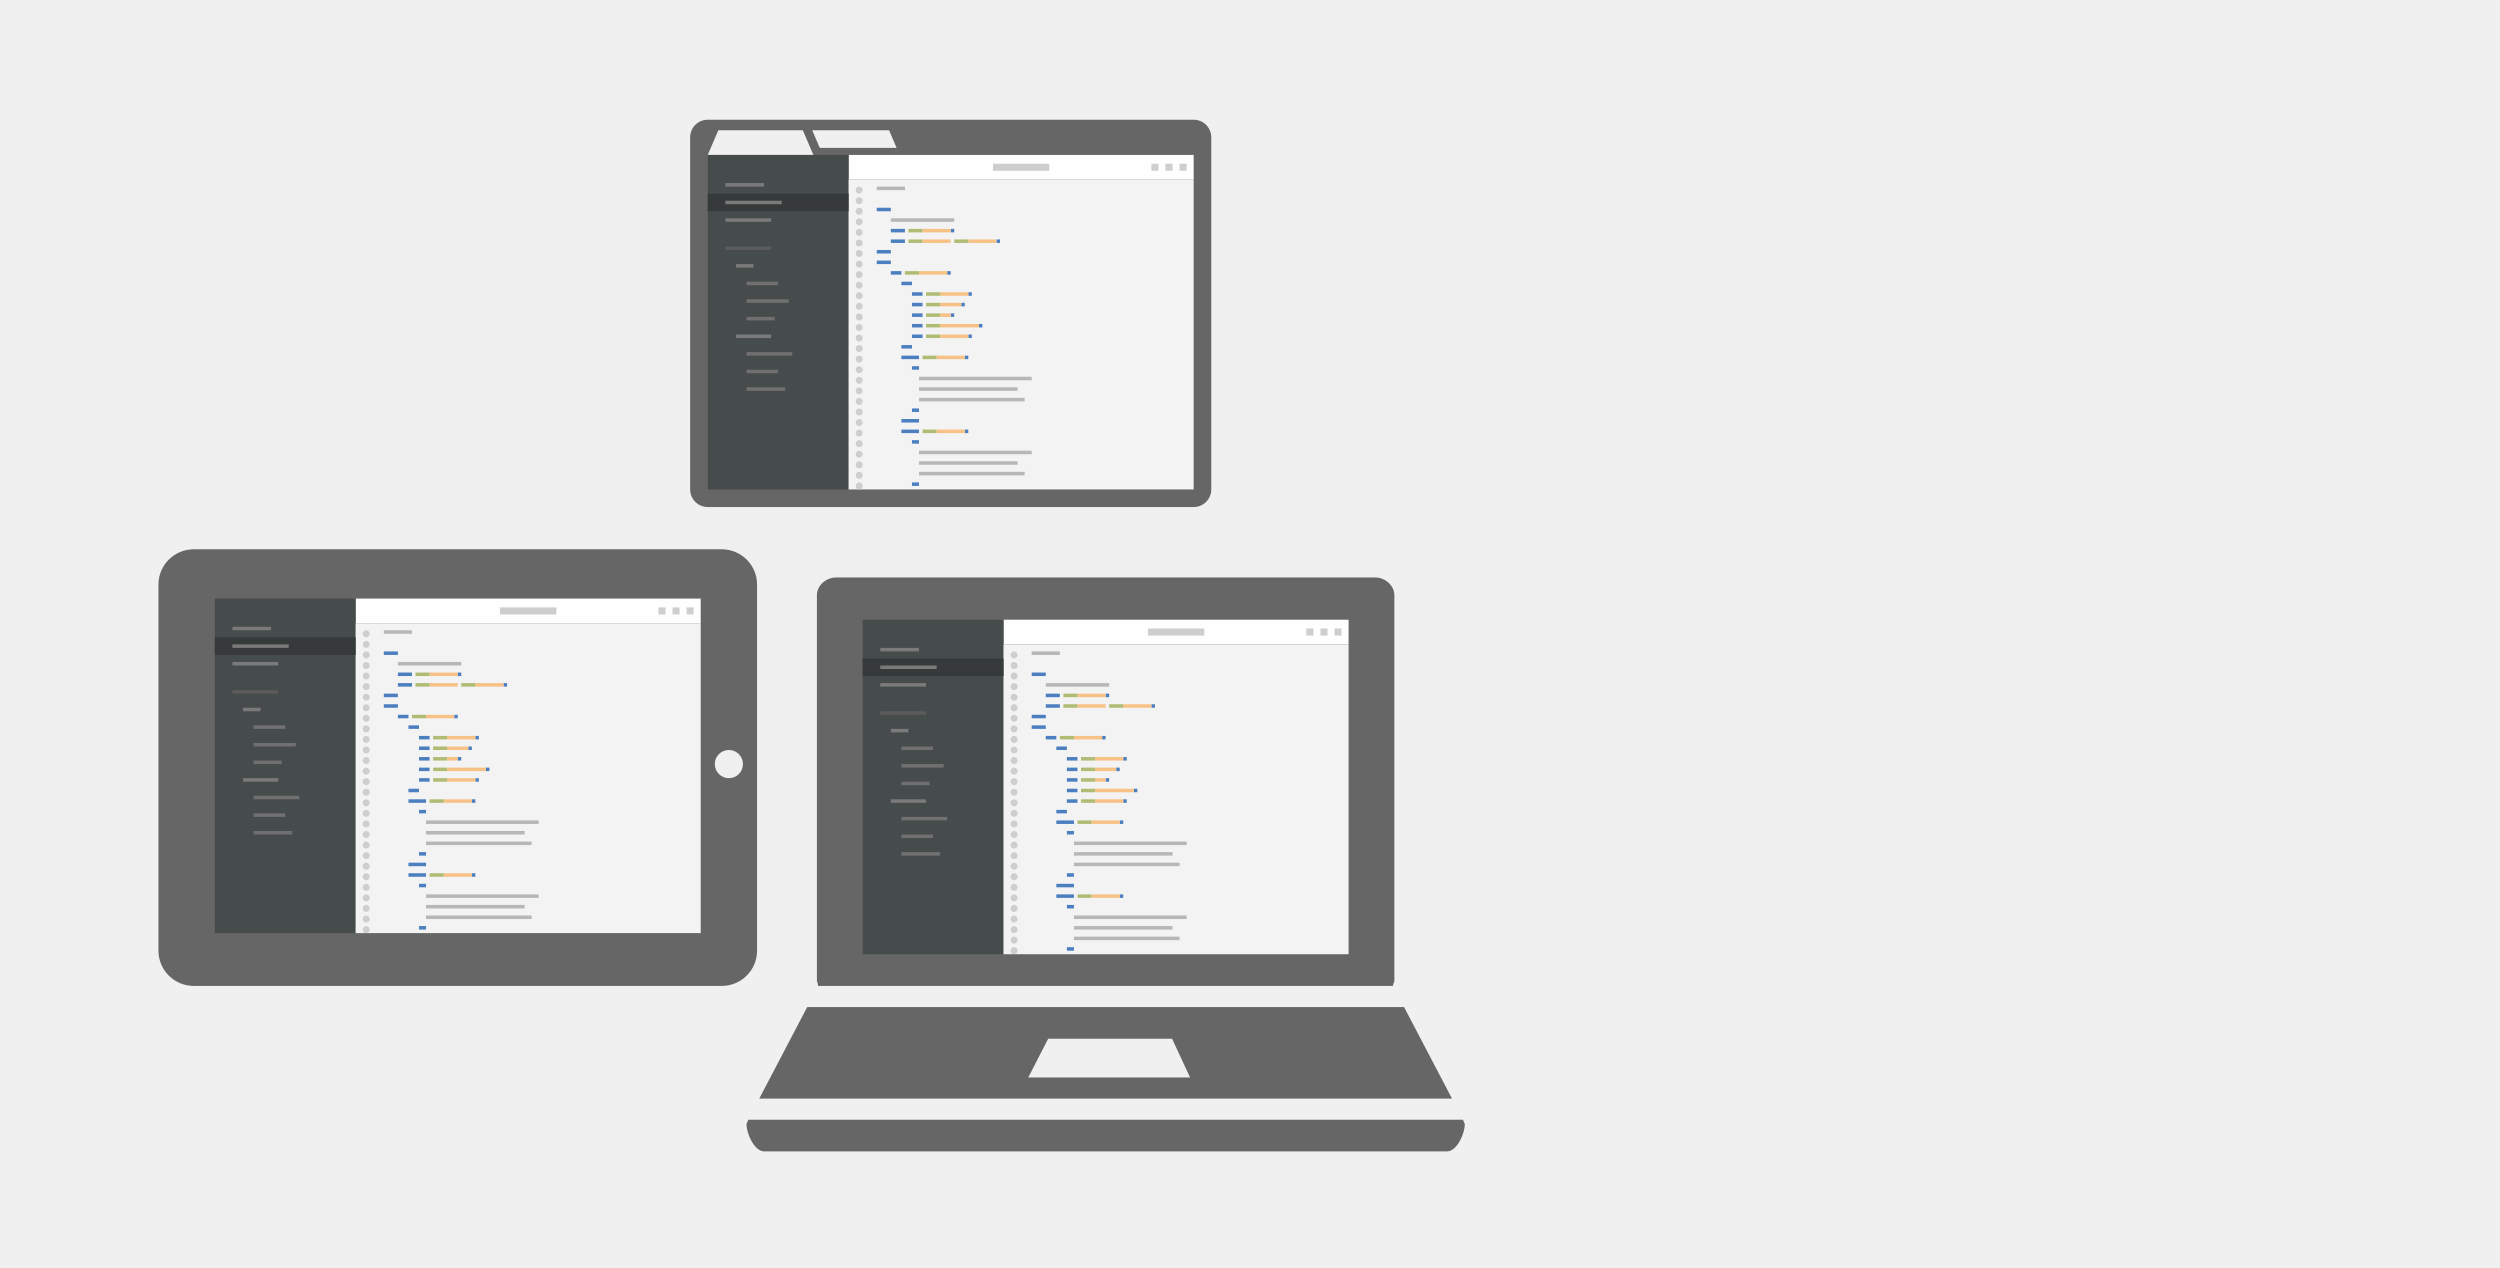
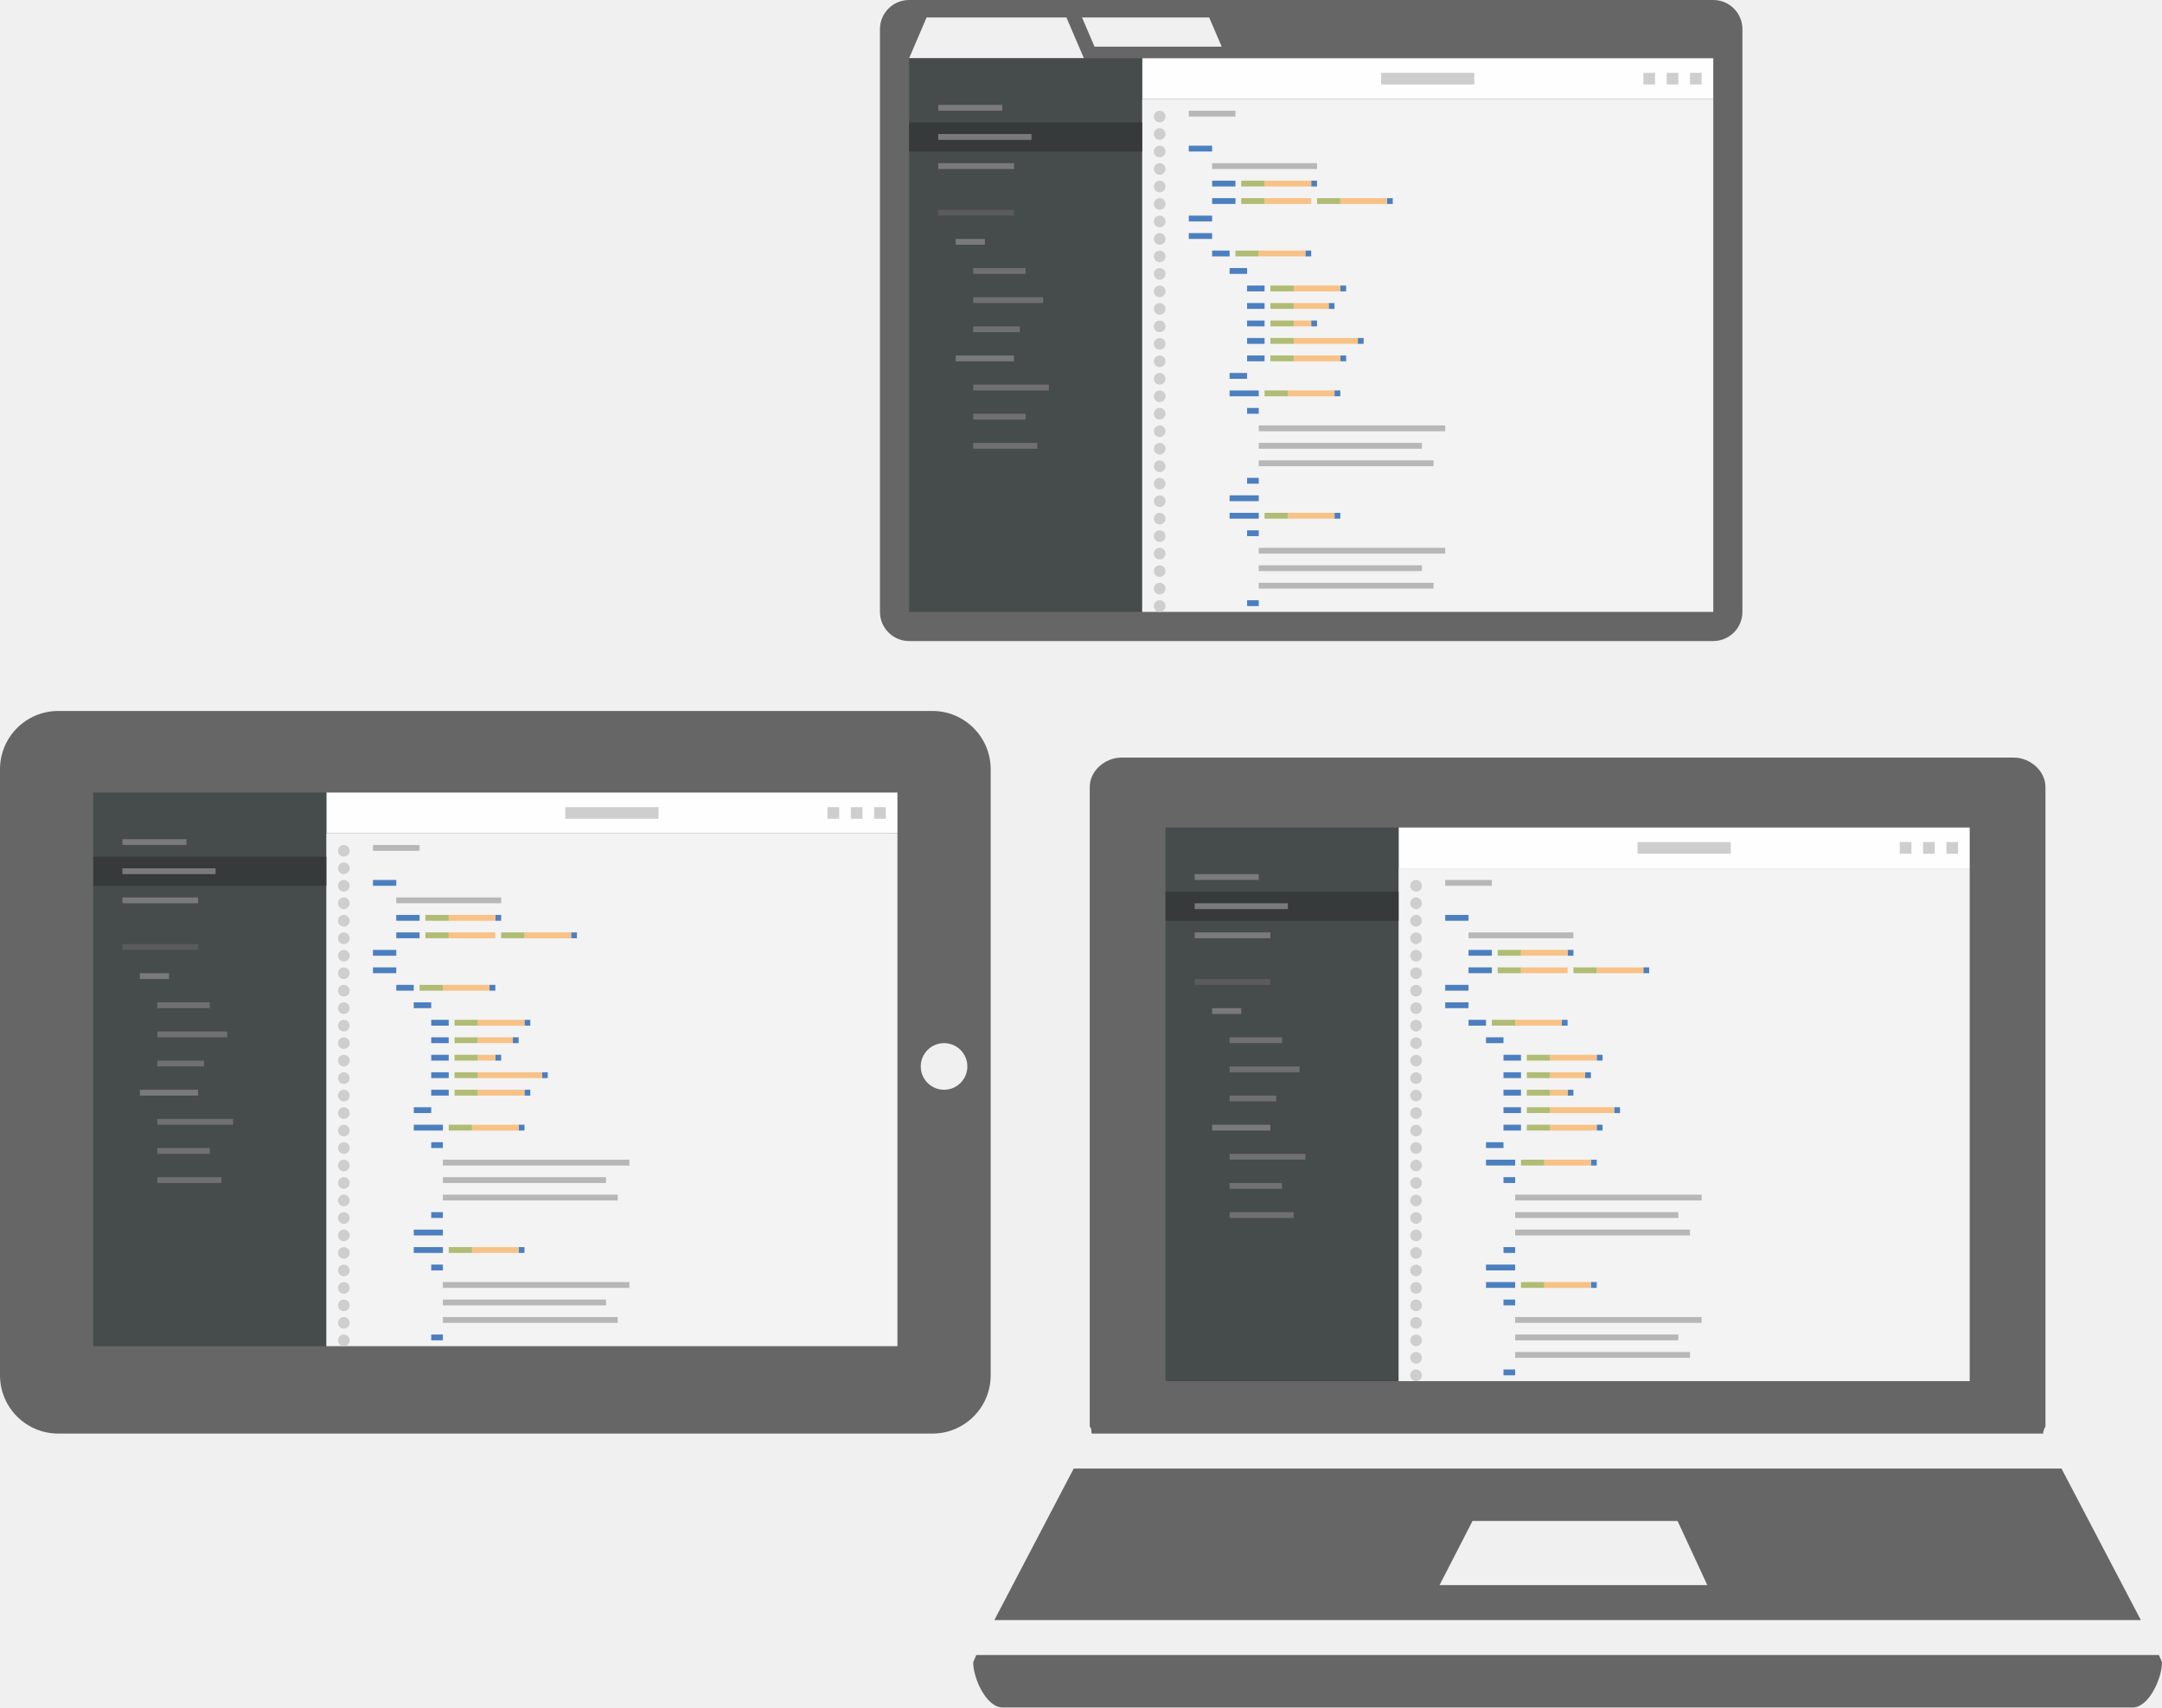
- <svg xmlns="http://www.w3.org/2000/svg" version="1.1" id="Layer_1" x="0px" y="0px" width="710px" height="360px" viewBox="-156.5 564.5 710 360" enable-background="new -156.5 564.5 710 360" xml:space="preserve">
+ <svg xmlns="http://www.w3.org/2000/svg" version="1.1" id="Layer_1" x="0px" y="0px" width="371px" height="293px" viewBox="-111.5 598.5 371 293" enable-background="new -111.5 598.5 371 293" xml:space="preserve">
  <g display="none">
    <g display="inline">
      <linearGradient id="SVGID_1_" gradientUnits="userSpaceOnUse" x1="86.501" y1="355.5" x2="86.501" y2="323.5" gradientTransform="matrix(1 0 0 -1 116 439)">
        <stop offset="0" style="stop-color:#29ABE2" />
        <stop offset="0.476" style="stop-color:#28A9E1" />
        <stop offset="0.664" style="stop-color:#23A2DC" />
        <stop offset="0.801" style="stop-color:#1A96D4" />
        <stop offset="0.913" style="stop-color:#0E85C9" />
        <stop offset="1" style="stop-color:#0071BC" />
      </linearGradient>
      <path fill="url(#SVGID_1_)" d="M218.5,109.5c0,3.3-2.7,6-6,6h-20c-3.3,0-6-2.7-6-6v-20c0-3.3,2.7-6,6-6h20c3.3,0,6,2.7,6,6V109.5z    " />
    </g>
    <g display="inline">
      <path fill="#FFFFFF" d="M214.5,107.5c0,2.2-1.8,4-4,4h-16c-2.2,0-4-1.8-4-4v-16c0-2.2,1.8-4,4-4h16c2.2,0,4,1.8,4,4V107.5z" />
    </g>
    <g display="inline">
      <path fill="#4D4D4D" d="M211.5,90.5v18h-8v-4h4v-10h-4v-4H211.5z" />
    </g>
    <g display="inline">
      <path fill="#4D4D4D" d="M201.5,90.5v4h-4v10h4v4h-8v-18H201.5z" />
    </g>
  </g>
  <path fill="#666666" d="M182.5,598.5h-138c-2.761,0-5,2.239-5,5v100c0,2.761,2.239,5,5,5h138c2.762,0,5-2.239,5-5v-100  C187.5,600.739,185.262,598.5,182.5,598.5z M44.5,608.5l3-7h24l3,7H44.5z M76.319,606.5l-2.143-5H96l2.143,5H76.319z" />
  <g>
    <g>
      <path fill="#666666" d="M58.5,730.5c0-5.521-4.478-10-10-10h-150c-5.523,0-10,4.479-10,10v104c0,5.521,4.477,10,10,10h150    c5.522,0,10-4.479,10-10V730.5z M54.5,781.5c0,2.209-1.791,4-4,4s-4-1.791-4-4s1.791-4,4-4S54.5,779.291,54.5,781.5z" />
    </g>
  </g>
  <g>
    <g>
      <g>
        <g>
          <g>
            <path fill="#666666" d="M242.252,850.5H72.748l-13.616,26h196.735L242.252,850.5z M135.527,870.5l5.657-11h35.188l5.103,11       H135.527z M239.104,844.32c0-0.168,0.164-0.375,0.147-0.538c0.017-0.167,0.248-0.375,0.248-0.539V733.536       c0-2.781-2.653-5.036-5.438-5.036H80.938c-2.785,0-5.438,2.255-5.438,5.036v109.707c0,0.164,0.232,0.321,0.248,0.489       c-0.015,0.162,0.05,0.42,0.05,0.588l0.055,0.18h163.293L239.104,844.32z M258.975,882.5H56.026l-0.526,1.234       c0,2.782,2.259,7.766,5.042,7.766h193.914c2.786,0,5.044-4.982,5.044-7.766L258.975,882.5z" />
          </g>
        </g>
      </g>
    </g>
  </g>
  <g>
    <rect x="84.5" y="608.5" fill="#FEFEFE" width="98" height="7" />
    <rect x="44.5" y="608.5" fill="#464B4C" width="40" height="95" />
    <rect x="84.5" y="615.5" fill="#F3F3F3" width="98" height="88" />
    <circle fill="#CECECE" cx="87.5" cy="618.5" r="1" />
    <circle fill="#CECECE" cx="87.5" cy="621.5" r="1" />
    <circle fill="#CECECE" cx="87.5" cy="624.5" r="1" />
    <circle fill="#CECECE" cx="87.5" cy="627.5" r="1" />
    <circle fill="#CECECE" cx="87.5" cy="630.5" r="1" />
    <circle fill="#CECECE" cx="87.5" cy="633.5" r="1" />
    <circle fill="#CECECE" cx="87.5" cy="636.5" r="1" />
    <circle fill="#CECECE" cx="87.5" cy="639.5" r="1" />
    <circle fill="#CECECE" cx="87.5" cy="642.5" r="1" />
    <circle fill="#CECECE" cx="87.5" cy="645.5" r="1" />
    <circle fill="#CECECE" cx="87.5" cy="648.5" r="1" />
    <circle fill="#CECECE" cx="87.5" cy="651.5" r="1" />
    <circle fill="#CECECE" cx="87.5" cy="654.5" r="1" />
    <circle fill="#CECECE" cx="87.5" cy="657.5" r="1" />
    <circle fill="#CECECE" cx="87.5" cy="660.5" r="1" />
    <circle fill="#CECECE" cx="87.5" cy="663.5" r="1" />
    <circle fill="#CECECE" cx="87.5" cy="666.5" r="1" />
    <circle fill="#CECECE" cx="87.5" cy="669.5" r="1" />
    <circle fill="#CECECE" cx="87.5" cy="672.5" r="1" />
    <circle fill="#CECECE" cx="87.5" cy="675.5" r="1" />
    <circle fill="#CECECE" cx="87.5" cy="678.5" r="1" />
    <circle fill="#CECECE" cx="87.5" cy="681.5" r="1" />
    <circle fill="#CECECE" cx="87.5" cy="684.5" r="1" />
    <circle fill="#CECECE" cx="87.5" cy="687.5" r="1" />
    <circle fill="#CECECE" cx="87.5" cy="690.5" r="1" />
    <circle fill="#CECECE" cx="87.5" cy="693.5" r="1" />
    <circle fill="#CECECE" cx="87.5" cy="696.5" r="1" />
    <circle fill="#CECECE" cx="87.5" cy="699.5" r="1" />
    <circle fill="#CECECE" cx="87.5" cy="702.5" r="1" />
    <rect x="125.5" y="611" fill="#CECECE" width="16" height="2" />
    <rect x="178.5" y="611" fill="#CECECE" width="2" height="2" />
    <rect x="174.5" y="611" fill="#CECECE" width="2" height="2" />
    <rect x="170.5" y="611" fill="#CECECE" width="2" height="2" />
    <rect x="44.5" y="619.5" fill="#363A3A" width="40" height="5" />
    <rect x="49.5" y="621.5" fill="#7A7A7A" width="16" height="1" />
    <rect x="49.5" y="626.5" fill="#7A7A7A" width="13" height="1" />
    <rect x="49.5" y="634.5" fill="#5B5B5B" width="13" height="1" />
    <rect x="52.5" y="639.5" fill="#7A7A7A" width="5" height="1" />
    <rect x="55.5" y="644.5" fill="#707070" width="9" height="1" />
    <rect x="55.5" y="649.5" fill="#707070" width="12" height="1" />
    <rect x="55.5" y="654.5" fill="#707070" width="8" height="1" />
    <rect x="52.5" y="659.5" fill="#7A7A7A" width="10" height="1" />
    <rect x="55.5" y="664.5" fill="#707070" width="13" height="1" />
    <rect x="55.5" y="669.5" fill="#707070" width="9" height="1" />
    <rect x="55.5" y="674.5" fill="#707070" width="11" height="1" />
    <rect x="49.5" y="616.5" fill="#7A7A7A" width="11" height="1" />
    <rect x="96.5" y="632.5" fill="#4C7FC0" width="4" height="1" />
    <rect x="126.5" y="632.5" fill="#4C7FC0" width="1" height="1" />
    <rect x="105.5" y="632.5" fill="#F8C286" width="8" height="1" />
    <rect x="101.5" y="632.5" fill="#B0BC74" width="4" height="1" />
    <rect x="118.5" y="632.5" fill="#F8C286" width="8" height="1" />
    <rect x="114.5" y="632.5" fill="#B0BC74" width="4" height="1" />
    <rect x="96.5" y="641.5" fill="#4C7FC0" width="3" height="1" />
    <rect x="99.5" y="644.5" fill="#4C7FC0" width="3" height="1" />
    <rect x="99.5" y="662.5" fill="#4C7FC0" width="3" height="1" />
    <rect x="99.5" y="665.5" fill="#4C7FC0" width="5" height="1" />
    <rect x="99.5" y="683.5" fill="#4C7FC0" width="5" height="1" />
    <rect x="112.5" y="641.5" fill="#4C7FC0" width="1" height="1" />
    <rect x="104.5" y="641.5" fill="#F8C286" width="8" height="1" />
    <rect x="100.5" y="641.5" fill="#B0BC74" width="4" height="1" />
    <rect x="102.5" y="647.5" fill="#4C7FC0" width="3" height="1" />
    <rect x="118.5" y="647.5" fill="#4C7FC0" width="1" height="1" />
    <rect x="110.5" y="647.5" fill="#F8C286" width="8" height="1" />
    <rect x="106.5" y="647.5" fill="#B0BC74" width="4" height="1" />
    <rect x="117.5" y="665.5" fill="#4C7FC0" width="1" height="1" />
    <rect x="109.5" y="665.5" fill="#F8C286" width="8" height="1" />
    <rect x="105.5" y="665.5" fill="#B0BC74" width="4" height="1" />
    <rect x="102.5" y="650.5" fill="#4C7FC0" width="3" height="1" />
    <rect x="116.5" y="650.5" fill="#4C7FC0" width="1" height="1" />
    <rect x="110.5" y="650.5" fill="#F8C286" width="6" height="1" />
    <rect x="106.5" y="650.5" fill="#B0BC74" width="4" height="1" />
    <rect x="102.5" y="668.5" fill="#4C7FC0" width="2" height="1" />
    <rect x="104.5" y="671.5" fill="#B7B7B7" width="32" height="1" />
    <rect x="104.5" y="674.5" fill="#B7B7B7" width="28" height="1" />
    <rect x="104.5" y="677.5" fill="#B7B7B7" width="30" height="1" />
    <rect x="102.5" y="680.5" fill="#4C7FC0" width="2" height="1" />
    <rect x="99.5" y="686.5" fill="#4C7FC0" width="5" height="1" />
    <rect x="117.5" y="686.5" fill="#4C7FC0" width="1" height="1" />
    <rect x="109.5" y="686.5" fill="#F8C286" width="8" height="1" />
    <rect x="105.5" y="686.5" fill="#B0BC74" width="4" height="1" />
    <rect x="102.5" y="689.5" fill="#4C7FC0" width="2" height="1" />
    <rect x="104.5" y="692.5" fill="#B7B7B7" width="32" height="1" />
    <rect x="104.5" y="695.5" fill="#B7B7B7" width="28" height="1" />
    <rect x="104.5" y="698.5" fill="#B7B7B7" width="30" height="1" />
    <rect x="102.5" y="701.5" fill="#4C7FC0" width="2" height="1" />
    <rect x="102.5" y="653.5" fill="#4C7FC0" width="3" height="1" />
    <rect x="113.5" y="653.5" fill="#4C7FC0" width="1" height="1" />
    <rect x="110.5" y="653.5" fill="#F8C286" width="3" height="1" />
    <rect x="106.5" y="653.5" fill="#B0BC74" width="4" height="1" />
    <rect x="102.5" y="656.5" fill="#4C7FC0" width="3" height="1" />
    <rect x="121.5" y="656.5" fill="#4C7FC0" width="1" height="1" />
    <rect x="110.5" y="656.5" fill="#F8C286" width="11" height="1" />
    <rect x="106.5" y="656.5" fill="#B0BC74" width="4" height="1" />
    <rect x="102.5" y="659.5" fill="#4C7FC0" width="3" height="1" />
    <rect x="118.5" y="659.5" fill="#4C7FC0" width="1" height="1" />
    <rect x="110.5" y="659.5" fill="#F8C286" width="8" height="1" />
    <rect x="106.5" y="659.5" fill="#B0BC74" width="4" height="1" />
    <rect x="96.5" y="629.5" fill="#4C7FC0" width="4" height="1" />
    <rect x="92.5" y="623.5" fill="#4C7FC0" width="4" height="1" />
    <rect x="92.5" y="635.5" fill="#4C7FC0" width="4" height="1" />
    <rect x="92.5" y="638.5" fill="#4C7FC0" width="4" height="1" />
    <rect x="92.5" y="617.5" fill="#B7B7B7" width="8" height="1" />
    <rect x="113.5" y="629.5" fill="#4C7FC0" width="1" height="1" />
    <rect x="105.5" y="629.5" fill="#F8C286" width="8" height="1" />
    <rect x="101.5" y="629.5" fill="#B0BC74" width="4" height="1" />
    <rect x="96.5" y="626.5" fill="#B7B7B7" width="18" height="1" />
  </g>
  <g>
    <rect x="-55.5" y="734.5" fill="#FEFEFE" width="98" height="7" />
    <rect x="-95.5" y="734.5" fill="#464B4C" width="40" height="95" />
    <rect x="-55.5" y="741.5" fill="#F3F3F3" width="98" height="88" />
    <circle fill="#CECECE" cx="-52.5" cy="744.5" r="1" />
    <circle fill="#CECECE" cx="-52.5" cy="747.5" r="1" />
    <circle fill="#CECECE" cx="-52.5" cy="750.5" r="1" />
    <circle fill="#CECECE" cx="-52.5" cy="753.5" r="1" />
    <circle fill="#CECECE" cx="-52.5" cy="756.5" r="1" />
    <circle fill="#CECECE" cx="-52.5" cy="759.5" r="1" />
    <circle fill="#CECECE" cx="-52.5" cy="762.5" r="1" />
    <circle fill="#CECECE" cx="-52.5" cy="765.5" r="1" />
    <circle fill="#CECECE" cx="-52.5" cy="768.5" r="1" />
    <circle fill="#CECECE" cx="-52.5" cy="771.5" r="1" />
    <circle fill="#CECECE" cx="-52.5" cy="774.5" r="1" />
    <circle fill="#CECECE" cx="-52.5" cy="777.5" r="1" />
    <circle fill="#CECECE" cx="-52.5" cy="780.5" r="1" />
    <circle fill="#CECECE" cx="-52.5" cy="783.5" r="1" />
    <circle fill="#CECECE" cx="-52.5" cy="786.5" r="1" />
    <circle fill="#CECECE" cx="-52.5" cy="789.5" r="1" />
    <circle fill="#CECECE" cx="-52.5" cy="792.5" r="1" />
    <circle fill="#CECECE" cx="-52.5" cy="795.5" r="1" />
    <circle fill="#CECECE" cx="-52.5" cy="798.5" r="1" />
    <circle fill="#CECECE" cx="-52.5" cy="801.5" r="1" />
    <circle fill="#CECECE" cx="-52.5" cy="804.5" r="1" />
    <circle fill="#CECECE" cx="-52.5" cy="807.5" r="1" />
    <circle fill="#CECECE" cx="-52.5" cy="810.5" r="1" />
    <circle fill="#CECECE" cx="-52.5" cy="813.5" r="1" />
    <circle fill="#CECECE" cx="-52.5" cy="816.5" r="1" />
    <circle fill="#CECECE" cx="-52.5" cy="819.5" r="1" />
    <circle fill="#CECECE" cx="-52.5" cy="822.5" r="1" />
    <circle fill="#CECECE" cx="-52.5" cy="825.5" r="1" />
    <circle fill="#CECECE" cx="-52.5" cy="828.5" r="1" />
    <rect x="-14.5" y="737" fill="#CECECE" width="16" height="2" />
    <rect x="38.5" y="737" fill="#CECECE" width="2" height="2" />
    <rect x="34.5" y="737" fill="#CECECE" width="2" height="2" />
    <rect x="30.5" y="737" fill="#CECECE" width="2" height="2" />
    <rect x="-95.5" y="745.5" fill="#363A3A" width="40" height="5" />
    <rect x="-90.5" y="747.5" fill="#7A7A7A" width="16" height="1" />
    <rect x="-90.5" y="752.5" fill="#7A7A7A" width="13" height="1" />
    <rect x="-90.5" y="760.5" fill="#5B5B5B" width="13" height="1" />
    <rect x="-87.5" y="765.5" fill="#7A7A7A" width="5" height="1" />
    <rect x="-84.5" y="770.5" fill="#707070" width="9" height="1" />
    <rect x="-84.5" y="775.5" fill="#707070" width="12" height="1" />
    <rect x="-84.5" y="780.5" fill="#707070" width="8" height="1" />
    <rect x="-87.5" y="785.5" fill="#7A7A7A" width="10" height="1" />
    <rect x="-84.5" y="790.5" fill="#707070" width="13" height="1" />
    <rect x="-84.5" y="795.5" fill="#707070" width="9" height="1" />
    <rect x="-84.5" y="800.5" fill="#707070" width="11" height="1" />
    <rect x="-90.5" y="742.5" fill="#7A7A7A" width="11" height="1" />
    <rect x="-43.5" y="758.5" fill="#4C7FC0" width="4" height="1" />
    <rect x="-13.5" y="758.5" fill="#4C7FC0" width="1" height="1" />
    <rect x="-34.5" y="758.5" fill="#F8C286" width="8" height="1" />
    <rect x="-38.5" y="758.5" fill="#B0BC74" width="4" height="1" />
    <rect x="-21.5" y="758.5" fill="#F8C286" width="8" height="1" />
    <rect x="-25.5" y="758.5" fill="#B0BC74" width="4" height="1" />
    <rect x="-43.5" y="767.5" fill="#4C7FC0" width="3" height="1" />
    <rect x="-40.5" y="770.5" fill="#4C7FC0" width="3" height="1" />
    <rect x="-40.5" y="788.5" fill="#4C7FC0" width="3" height="1" />
    <rect x="-40.5" y="791.5" fill="#4C7FC0" width="5" height="1" />
    <rect x="-40.5" y="809.5" fill="#4C7FC0" width="5" height="1" />
    <rect x="-27.5" y="767.5" fill="#4C7FC0" width="1" height="1" />
    <rect x="-35.5" y="767.5" fill="#F8C286" width="8" height="1" />
    <rect x="-39.5" y="767.5" fill="#B0BC74" width="4" height="1" />
    <rect x="-37.5" y="773.5" fill="#4C7FC0" width="3" height="1" />
    <rect x="-21.5" y="773.5" fill="#4C7FC0" width="1" height="1" />
    <rect x="-29.5" y="773.5" fill="#F8C286" width="8" height="1" />
    <rect x="-33.5" y="773.5" fill="#B0BC74" width="4" height="1" />
    <rect x="-22.5" y="791.5" fill="#4C7FC0" width="1" height="1" />
    <rect x="-30.5" y="791.5" fill="#F8C286" width="8" height="1" />
    <rect x="-34.5" y="791.5" fill="#B0BC74" width="4" height="1" />
    <rect x="-37.5" y="776.5" fill="#4C7FC0" width="3" height="1" />
    <rect x="-23.5" y="776.5" fill="#4C7FC0" width="1" height="1" />
    <rect x="-29.5" y="776.5" fill="#F8C286" width="6" height="1" />
    <rect x="-33.5" y="776.5" fill="#B0BC74" width="4" height="1" />
    <rect x="-37.5" y="794.5" fill="#4C7FC0" width="2" height="1" />
    <rect x="-35.5" y="797.5" fill="#B7B7B7" width="32" height="1" />
    <rect x="-35.5" y="800.5" fill="#B7B7B7" width="28" height="1" />
    <rect x="-35.5" y="803.5" fill="#B7B7B7" width="30" height="1" />
    <rect x="-37.5" y="806.5" fill="#4C7FC0" width="2" height="1" />
    <rect x="-40.5" y="812.5" fill="#4C7FC0" width="5" height="1" />
    <rect x="-22.5" y="812.5" fill="#4C7FC0" width="1" height="1" />
    <rect x="-30.5" y="812.5" fill="#F8C286" width="8" height="1" />
    <rect x="-34.5" y="812.5" fill="#B0BC74" width="4" height="1" />
    <rect x="-37.5" y="815.5" fill="#4C7FC0" width="2" height="1" />
    <rect x="-35.5" y="818.5" fill="#B7B7B7" width="32" height="1" />
    <rect x="-35.5" y="821.5" fill="#B7B7B7" width="28" height="1" />
    <rect x="-35.5" y="824.5" fill="#B7B7B7" width="30" height="1" />
    <rect x="-37.5" y="827.5" fill="#4C7FC0" width="2" height="1" />
    <rect x="-37.5" y="779.5" fill="#4C7FC0" width="3" height="1" />
    <rect x="-26.5" y="779.5" fill="#4C7FC0" width="1" height="1" />
    <rect x="-29.5" y="779.5" fill="#F8C286" width="3" height="1" />
    <rect x="-33.5" y="779.5" fill="#B0BC74" width="4" height="1" />
    <rect x="-37.5" y="782.5" fill="#4C7FC0" width="3" height="1" />
    <rect x="-18.5" y="782.5" fill="#4C7FC0" width="1" height="1" />
    <rect x="-29.5" y="782.5" fill="#F8C286" width="11" height="1" />
    <rect x="-33.5" y="782.5" fill="#B0BC74" width="4" height="1" />
    <rect x="-37.5" y="785.5" fill="#4C7FC0" width="3" height="1" />
    <rect x="-21.5" y="785.5" fill="#4C7FC0" width="1" height="1" />
    <rect x="-29.5" y="785.5" fill="#F8C286" width="8" height="1" />
    <rect x="-33.5" y="785.5" fill="#B0BC74" width="4" height="1" />
    <rect x="-43.5" y="755.5" fill="#4C7FC0" width="4" height="1" />
    <rect x="-47.5" y="749.5" fill="#4C7FC0" width="4" height="1" />
    <rect x="-47.5" y="761.5" fill="#4C7FC0" width="4" height="1" />
    <rect x="-47.5" y="764.5" fill="#4C7FC0" width="4" height="1" />
    <rect x="-47.5" y="743.5" fill="#B7B7B7" width="8" height="1" />
    <rect x="-26.5" y="755.5" fill="#4C7FC0" width="1" height="1" />
    <rect x="-34.5" y="755.5" fill="#F8C286" width="8" height="1" />
    <rect x="-38.5" y="755.5" fill="#B0BC74" width="4" height="1" />
    <rect x="-43.5" y="752.5" fill="#B7B7B7" width="18" height="1" />
  </g>
  <g>
    <rect x="128.5" y="740.5" fill="#FEFEFE" width="98" height="7" />
    <rect x="88.5" y="740.5" fill="#464B4C" width="40" height="95" />
    <rect x="128.5" y="747.5" fill="#F3F3F3" width="98" height="88" />
    <circle fill="#CECECE" cx="131.5" cy="750.5" r="1" />
    <circle fill="#CECECE" cx="131.5" cy="753.5" r="1" />
    <circle fill="#CECECE" cx="131.5" cy="756.5" r="1" />
    <circle fill="#CECECE" cx="131.5" cy="759.5" r="1" />
    <circle fill="#CECECE" cx="131.5" cy="762.5" r="1" />
    <circle fill="#CECECE" cx="131.5" cy="765.5" r="1" />
    <circle fill="#CECECE" cx="131.5" cy="768.5" r="1" />
    <circle fill="#CECECE" cx="131.5" cy="771.5" r="1" />
    <circle fill="#CECECE" cx="131.5" cy="774.5" r="1" />
    <circle fill="#CECECE" cx="131.5" cy="777.5" r="1" />
    <circle fill="#CECECE" cx="131.5" cy="780.5" r="1" />
    <circle fill="#CECECE" cx="131.5" cy="783.5" r="1" />
    <circle fill="#CECECE" cx="131.5" cy="786.5" r="1" />
    <circle fill="#CECECE" cx="131.5" cy="789.5" r="1" />
    <circle fill="#CECECE" cx="131.5" cy="792.5" r="1" />
    <circle fill="#CECECE" cx="131.5" cy="795.5" r="1" />
    <circle fill="#CECECE" cx="131.5" cy="798.5" r="1" />
    <circle fill="#CECECE" cx="131.5" cy="801.5" r="1" />
    <circle fill="#CECECE" cx="131.5" cy="804.5" r="1" />
    <circle fill="#CECECE" cx="131.5" cy="807.5" r="1" />
    <circle fill="#CECECE" cx="131.5" cy="810.5" r="1" />
    <circle fill="#CECECE" cx="131.5" cy="813.5" r="1" />
    <circle fill="#CECECE" cx="131.5" cy="816.5" r="1" />
    <circle fill="#CECECE" cx="131.5" cy="819.5" r="1" />
    <circle fill="#CECECE" cx="131.5" cy="822.5" r="1" />
    <circle fill="#CECECE" cx="131.5" cy="825.5" r="1" />
    <circle fill="#CECECE" cx="131.5" cy="828.5" r="1" />
    <circle fill="#CECECE" cx="131.5" cy="831.5" r="1" />
    <circle fill="#CECECE" cx="131.5" cy="834.5" r="1" />
    <rect x="169.5" y="743" fill="#CECECE" width="16" height="2" />
    <rect x="222.5" y="743" fill="#CECECE" width="2" height="2" />
    <rect x="218.5" y="743" fill="#CECECE" width="2" height="2" />
    <rect x="214.5" y="743" fill="#CECECE" width="2" height="2" />
    <rect x="88.5" y="751.5" fill="#363A3A" width="40" height="5" />
    <rect x="93.5" y="753.5" fill="#7A7A7A" width="16" height="1" />
    <rect x="93.5" y="758.5" fill="#7A7A7A" width="13" height="1" />
    <rect x="93.5" y="766.5" fill="#5B5B5B" width="13" height="1" />
    <rect x="96.5" y="771.5" fill="#7A7A7A" width="5" height="1" />
    <rect x="99.5" y="776.5" fill="#707070" width="9" height="1" />
    <rect x="99.5" y="781.5" fill="#707070" width="12" height="1" />
    <rect x="99.5" y="786.5" fill="#707070" width="8" height="1" />
    <rect x="96.5" y="791.5" fill="#7A7A7A" width="10" height="1" />
    <rect x="99.5" y="796.5" fill="#707070" width="13" height="1" />
    <rect x="99.5" y="801.5" fill="#707070" width="9" height="1" />
    <rect x="99.5" y="806.5" fill="#707070" width="11" height="1" />
    <rect x="93.5" y="748.5" fill="#7A7A7A" width="11" height="1" />
    <rect x="140.5" y="764.5" fill="#4C7FC0" width="4" height="1" />
    <rect x="170.5" y="764.5" fill="#4C7FC0" width="1" height="1" />
    <rect x="149.5" y="764.5" fill="#F8C286" width="8" height="1" />
    <rect x="145.5" y="764.5" fill="#B0BC74" width="4" height="1" />
    <rect x="162.5" y="764.5" fill="#F8C286" width="8" height="1" />
    <rect x="158.5" y="764.5" fill="#B0BC74" width="4" height="1" />
    <rect x="140.5" y="773.5" fill="#4C7FC0" width="3" height="1" />
    <rect x="143.5" y="776.5" fill="#4C7FC0" width="3" height="1" />
    <rect x="143.5" y="794.5" fill="#4C7FC0" width="3" height="1" />
    <rect x="143.5" y="797.5" fill="#4C7FC0" width="5" height="1" />
    <rect x="143.5" y="815.5" fill="#4C7FC0" width="5" height="1" />
    <rect x="156.5" y="773.5" fill="#4C7FC0" width="1" height="1" />
    <rect x="148.5" y="773.5" fill="#F8C286" width="8" height="1" />
    <rect x="144.5" y="773.5" fill="#B0BC74" width="4" height="1" />
    <rect x="146.5" y="779.5" fill="#4C7FC0" width="3" height="1" />
    <rect x="162.5" y="779.5" fill="#4C7FC0" width="1" height="1" />
    <rect x="154.5" y="779.5" fill="#F8C286" width="8" height="1" />
    <rect x="150.5" y="779.5" fill="#B0BC74" width="4" height="1" />
    <rect x="161.5" y="797.5" fill="#4C7FC0" width="1" height="1" />
    <rect x="153.5" y="797.5" fill="#F8C286" width="8" height="1" />
    <rect x="149.5" y="797.5" fill="#B0BC74" width="4" height="1" />
    <rect x="146.5" y="782.5" fill="#4C7FC0" width="3" height="1" />
    <rect x="160.5" y="782.5" fill="#4C7FC0" width="1" height="1" />
    <rect x="154.5" y="782.5" fill="#F8C286" width="6" height="1" />
    <rect x="150.5" y="782.5" fill="#B0BC74" width="4" height="1" />
    <rect x="146.5" y="800.5" fill="#4C7FC0" width="2" height="1" />
    <rect x="148.5" y="803.5" fill="#B7B7B7" width="32" height="1" />
    <rect x="148.5" y="806.5" fill="#B7B7B7" width="28" height="1" />
    <rect x="148.5" y="809.5" fill="#B7B7B7" width="30" height="1" />
    <rect x="146.5" y="812.5" fill="#4C7FC0" width="2" height="1" />
    <rect x="143.5" y="818.5" fill="#4C7FC0" width="5" height="1" />
    <rect x="161.5" y="818.5" fill="#4C7FC0" width="1" height="1" />
    <rect x="153.5" y="818.5" fill="#F8C286" width="8" height="1" />
    <rect x="149.5" y="818.5" fill="#B0BC74" width="4" height="1" />
    <rect x="146.5" y="821.5" fill="#4C7FC0" width="2" height="1" />
    <rect x="148.5" y="824.5" fill="#B7B7B7" width="32" height="1" />
    <rect x="148.5" y="827.5" fill="#B7B7B7" width="28" height="1" />
    <rect x="148.5" y="830.5" fill="#B7B7B7" width="30" height="1" />
    <rect x="146.5" y="833.5" fill="#4C7FC0" width="2" height="1" />
    <rect x="146.5" y="785.5" fill="#4C7FC0" width="3" height="1" />
    <rect x="157.5" y="785.5" fill="#4C7FC0" width="1" height="1" />
    <rect x="154.5" y="785.5" fill="#F8C286" width="3" height="1" />
    <rect x="150.5" y="785.5" fill="#B0BC74" width="4" height="1" />
    <rect x="146.5" y="788.5" fill="#4C7FC0" width="3" height="1" />
    <rect x="165.5" y="788.5" fill="#4C7FC0" width="1" height="1" />
    <rect x="154.5" y="788.5" fill="#F8C286" width="11" height="1" />
    <rect x="150.5" y="788.5" fill="#B0BC74" width="4" height="1" />
    <rect x="146.5" y="791.5" fill="#4C7FC0" width="3" height="1" />
    <rect x="162.5" y="791.5" fill="#4C7FC0" width="1" height="1" />
    <rect x="154.5" y="791.5" fill="#F8C286" width="8" height="1" />
    <rect x="150.5" y="791.5" fill="#B0BC74" width="4" height="1" />
    <rect x="140.5" y="761.5" fill="#4C7FC0" width="4" height="1" />
    <rect x="136.5" y="755.5" fill="#4C7FC0" width="4" height="1" />
    <rect x="136.5" y="767.5" fill="#4C7FC0" width="4" height="1" />
    <rect x="136.5" y="770.5" fill="#4C7FC0" width="4" height="1" />
    <rect x="136.5" y="749.5" fill="#B7B7B7" width="8" height="1" />
    <rect x="157.5" y="761.5" fill="#4C7FC0" width="1" height="1" />
    <rect x="149.5" y="761.5" fill="#F8C286" width="8" height="1" />
    <rect x="145.5" y="761.5" fill="#B0BC74" width="4" height="1" />
    <rect x="140.5" y="758.5" fill="#B7B7B7" width="18" height="1" />
  </g>
</svg>
